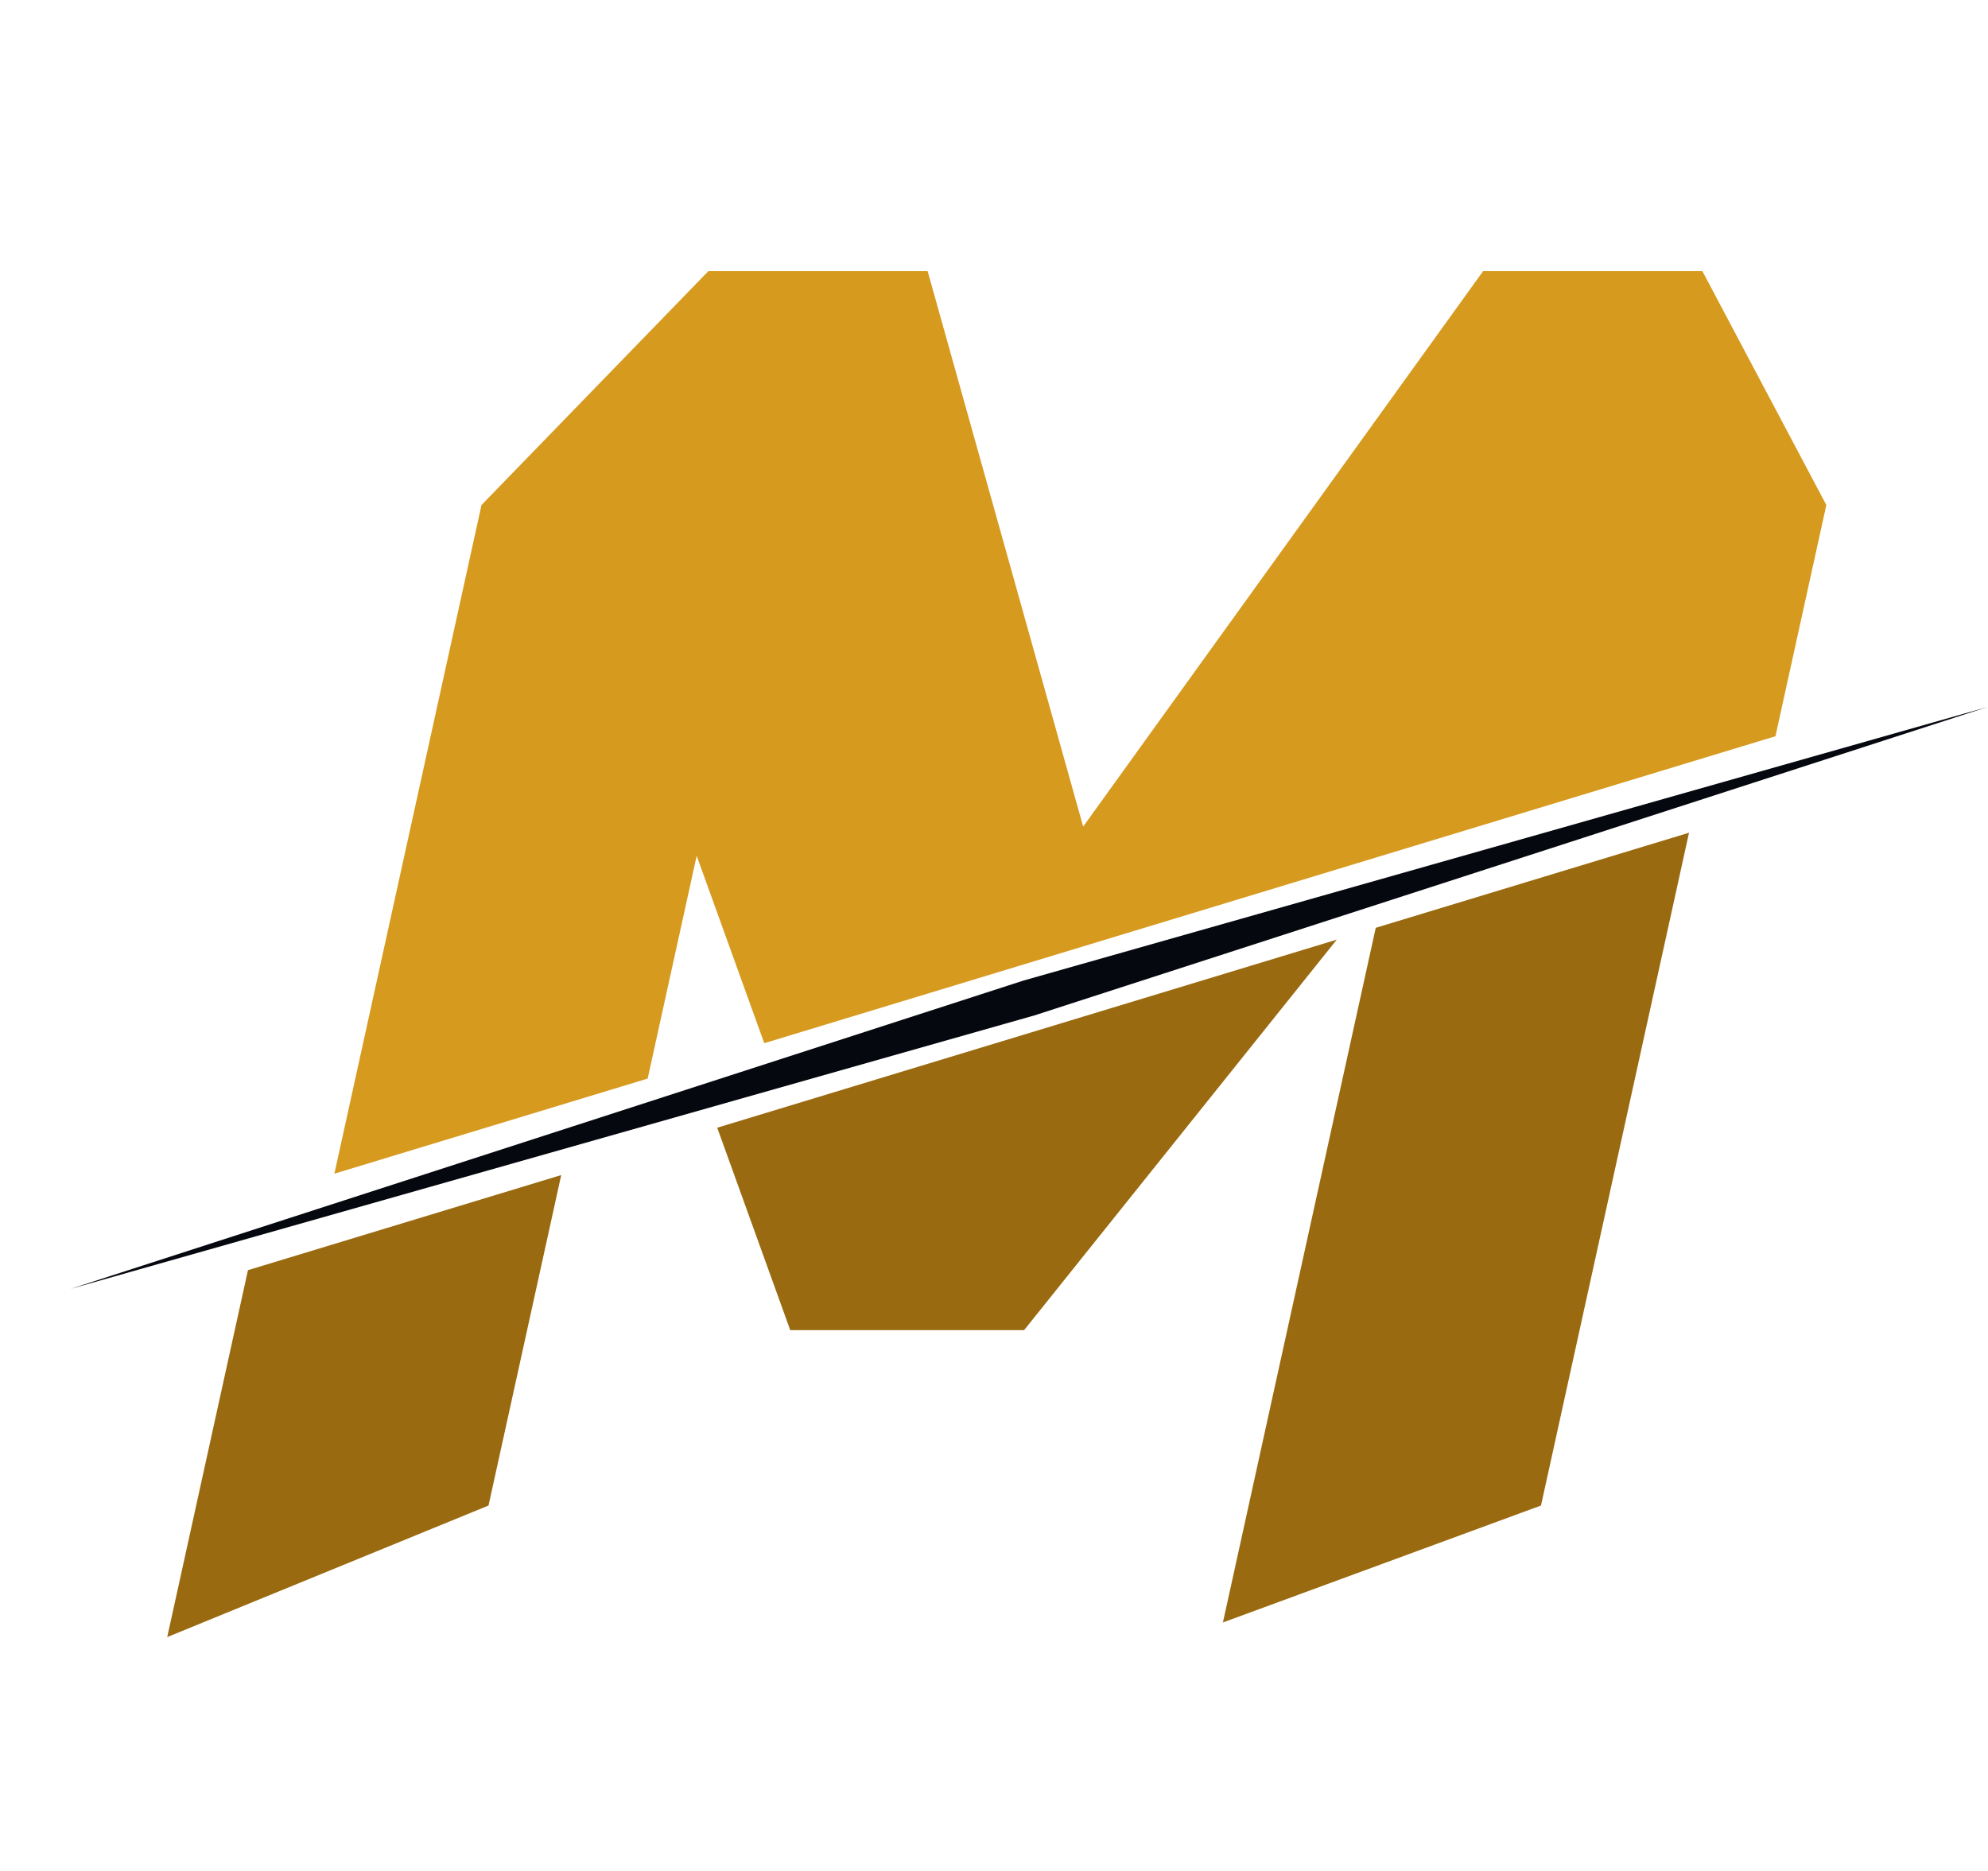
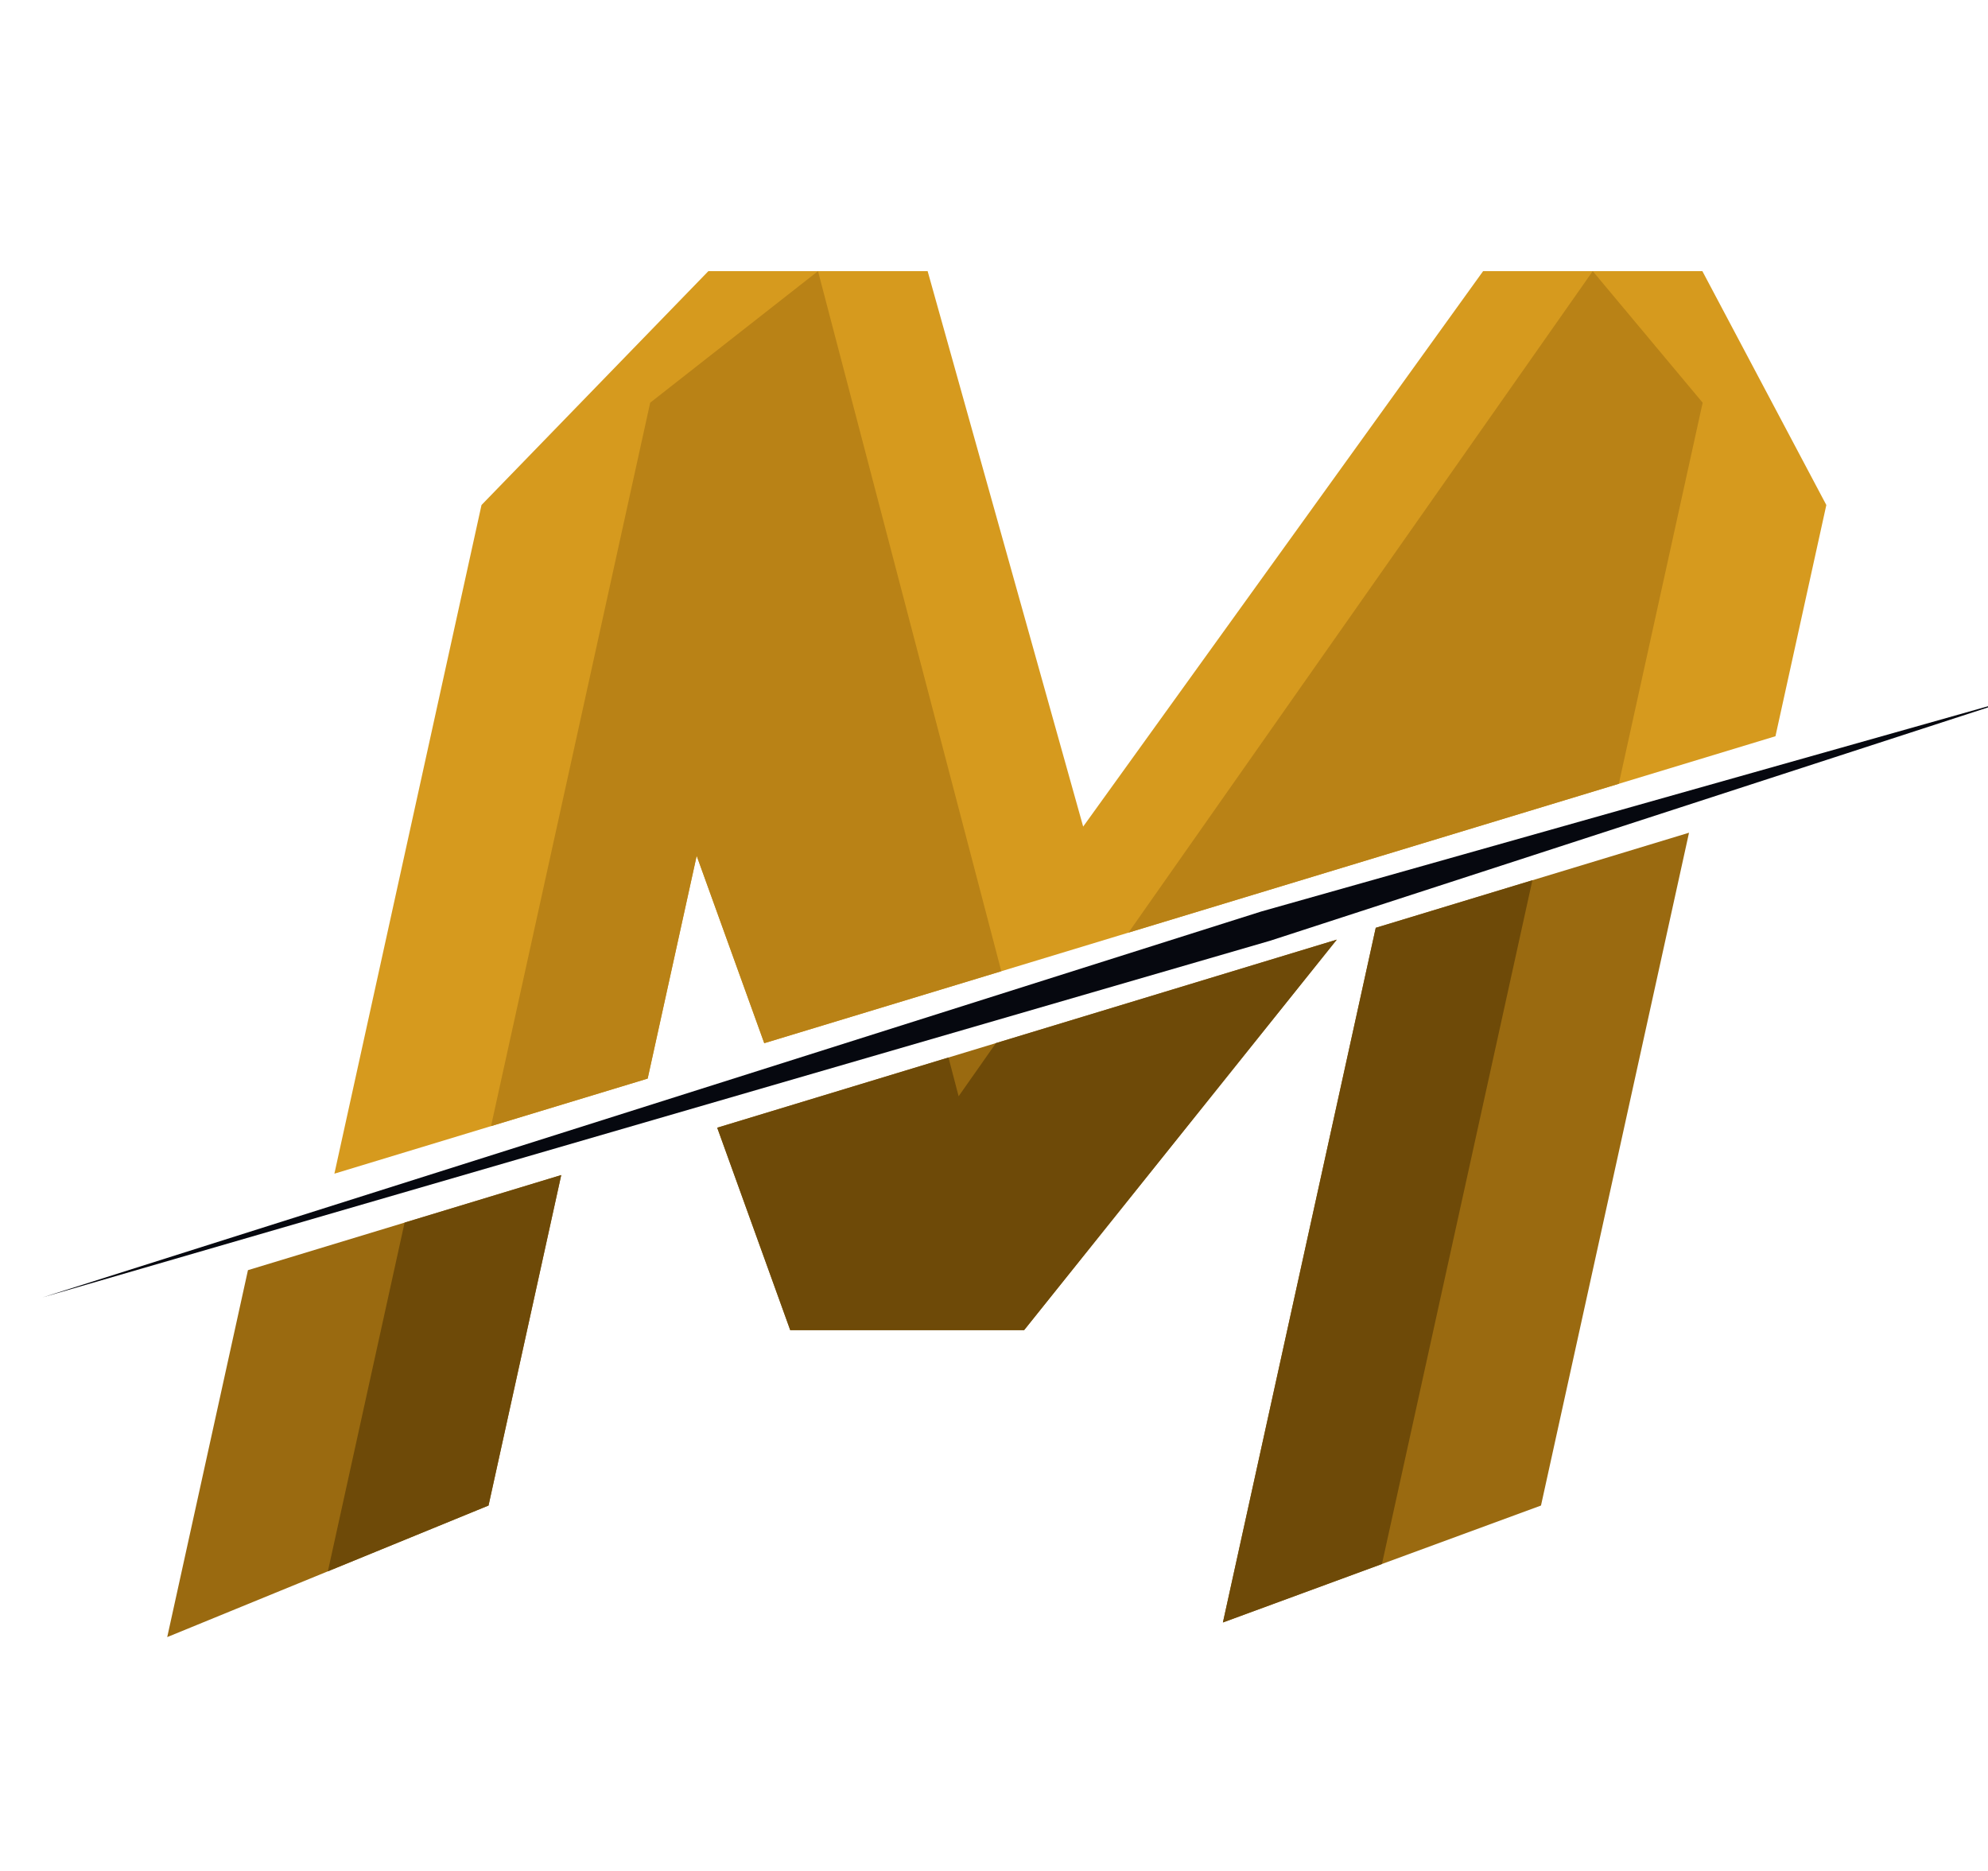
<svg xmlns="http://www.w3.org/2000/svg" viewBox="-18 -14 136 128">
  <defs>
    <clipPath id="ll">
      <polygon points="-483.77,219.44 473.11,-71.04 618.35,407.40 -338.53,697.88" />
    </clipPath>
    <clipPath id="hl">
      <polygon points="-485.11,215.04 471.77,-75.44 326.53,-553.88 -630.35,-263.40" />
    </clipPath>
+     <clipPath id="ml">
+       <polygon points="-6.56,98.00 10.16,22.00 25.68,6.00 40.68,6.00 51.32,44.00 78.68,6.00 93.68,6.00 102.16,22.00 87.42,89.00 65.66,97.00 76.88,46.00 52.06,77.00 36.06,77.00 24.88,46.00 15.42,89.00" />
+     </clipPath>
  </defs>
-   <polygon clip-path="url(#ll)" fill="#9A6A10" points="-6.56,98.00 10.16,22.00 25.68,6.00 40.68,6.00 51.32,44.00 78.68,6.00 93.68,6.00 102.16,22.00 87.42,89.00 65.66,97.00 76.88,46.00 52.06,77.00 36.06,77.00 24.88,46.00 15.42,89.00" />
+   <g clip-path="url(#ll)">
+     <polygon fill="#9A6A10" points="-6.56,98.00 10.16,22.00 25.68,6.00 40.68,6.00 51.32,44.00 78.68,6.00 93.68,6.00 102.16,22.00 87.42,89.00 65.66,97.00 76.88,46.00 52.06,77.00 36.06,77.00 24.88,46.00 15.42,89.00" />
+     <polygon clip-path="url(#ml)" fill="#6E4A08" points="-3.60,130.00 21.70,15.00 33.18,6.00 47.58,61.00 86.18,6.00 93.70,15.00 68.40,130.00" />
+   </g>
  <g transform="translate(4.78 -1.45)">
-     <polygon clip-path="url(#hl)" fill="#D69A1E" points="-6.56,98.00 10.16,22.00 25.68,6.00 40.68,6.00 51.32,44.00 78.68,6.00 93.68,6.00 102.16,22.00 87.42,89.00 65.66,97.00 76.88,46.00 52.06,77.00 36.06,77.00 24.88,46.00 15.42,89.00" />
+     <g clip-path="url(#hl)">
+       <polygon fill="#D69A1E" points="-6.56,98.00 10.16,22.00 25.68,6.00 40.68,6.00 51.32,44.00 78.68,6.00 93.68,6.00 102.16,22.00 87.42,89.00 65.66,97.00 76.88,46.00 52.06,77.00 36.06,77.00 24.88,46.00 15.42,89.00" />
+       <polygon clip-path="url(#ml)" fill="#B98216" points="-3.60,130.00 21.70,15.00 33.18,6.00 47.58,61.00 86.18,6.00 93.70,15.00 68.40,130.00" />
+     </g>
  </g>
-   <polygon fill="#06080F" points="-13.18,74.18 52.76,55.47 117.96,34.37 52.03,53.08" />
+   <polygon fill="#06080F" points="-15.09,74.76 68.89,50.36 119.87,33.79 68.28,48.36" />
</svg>
